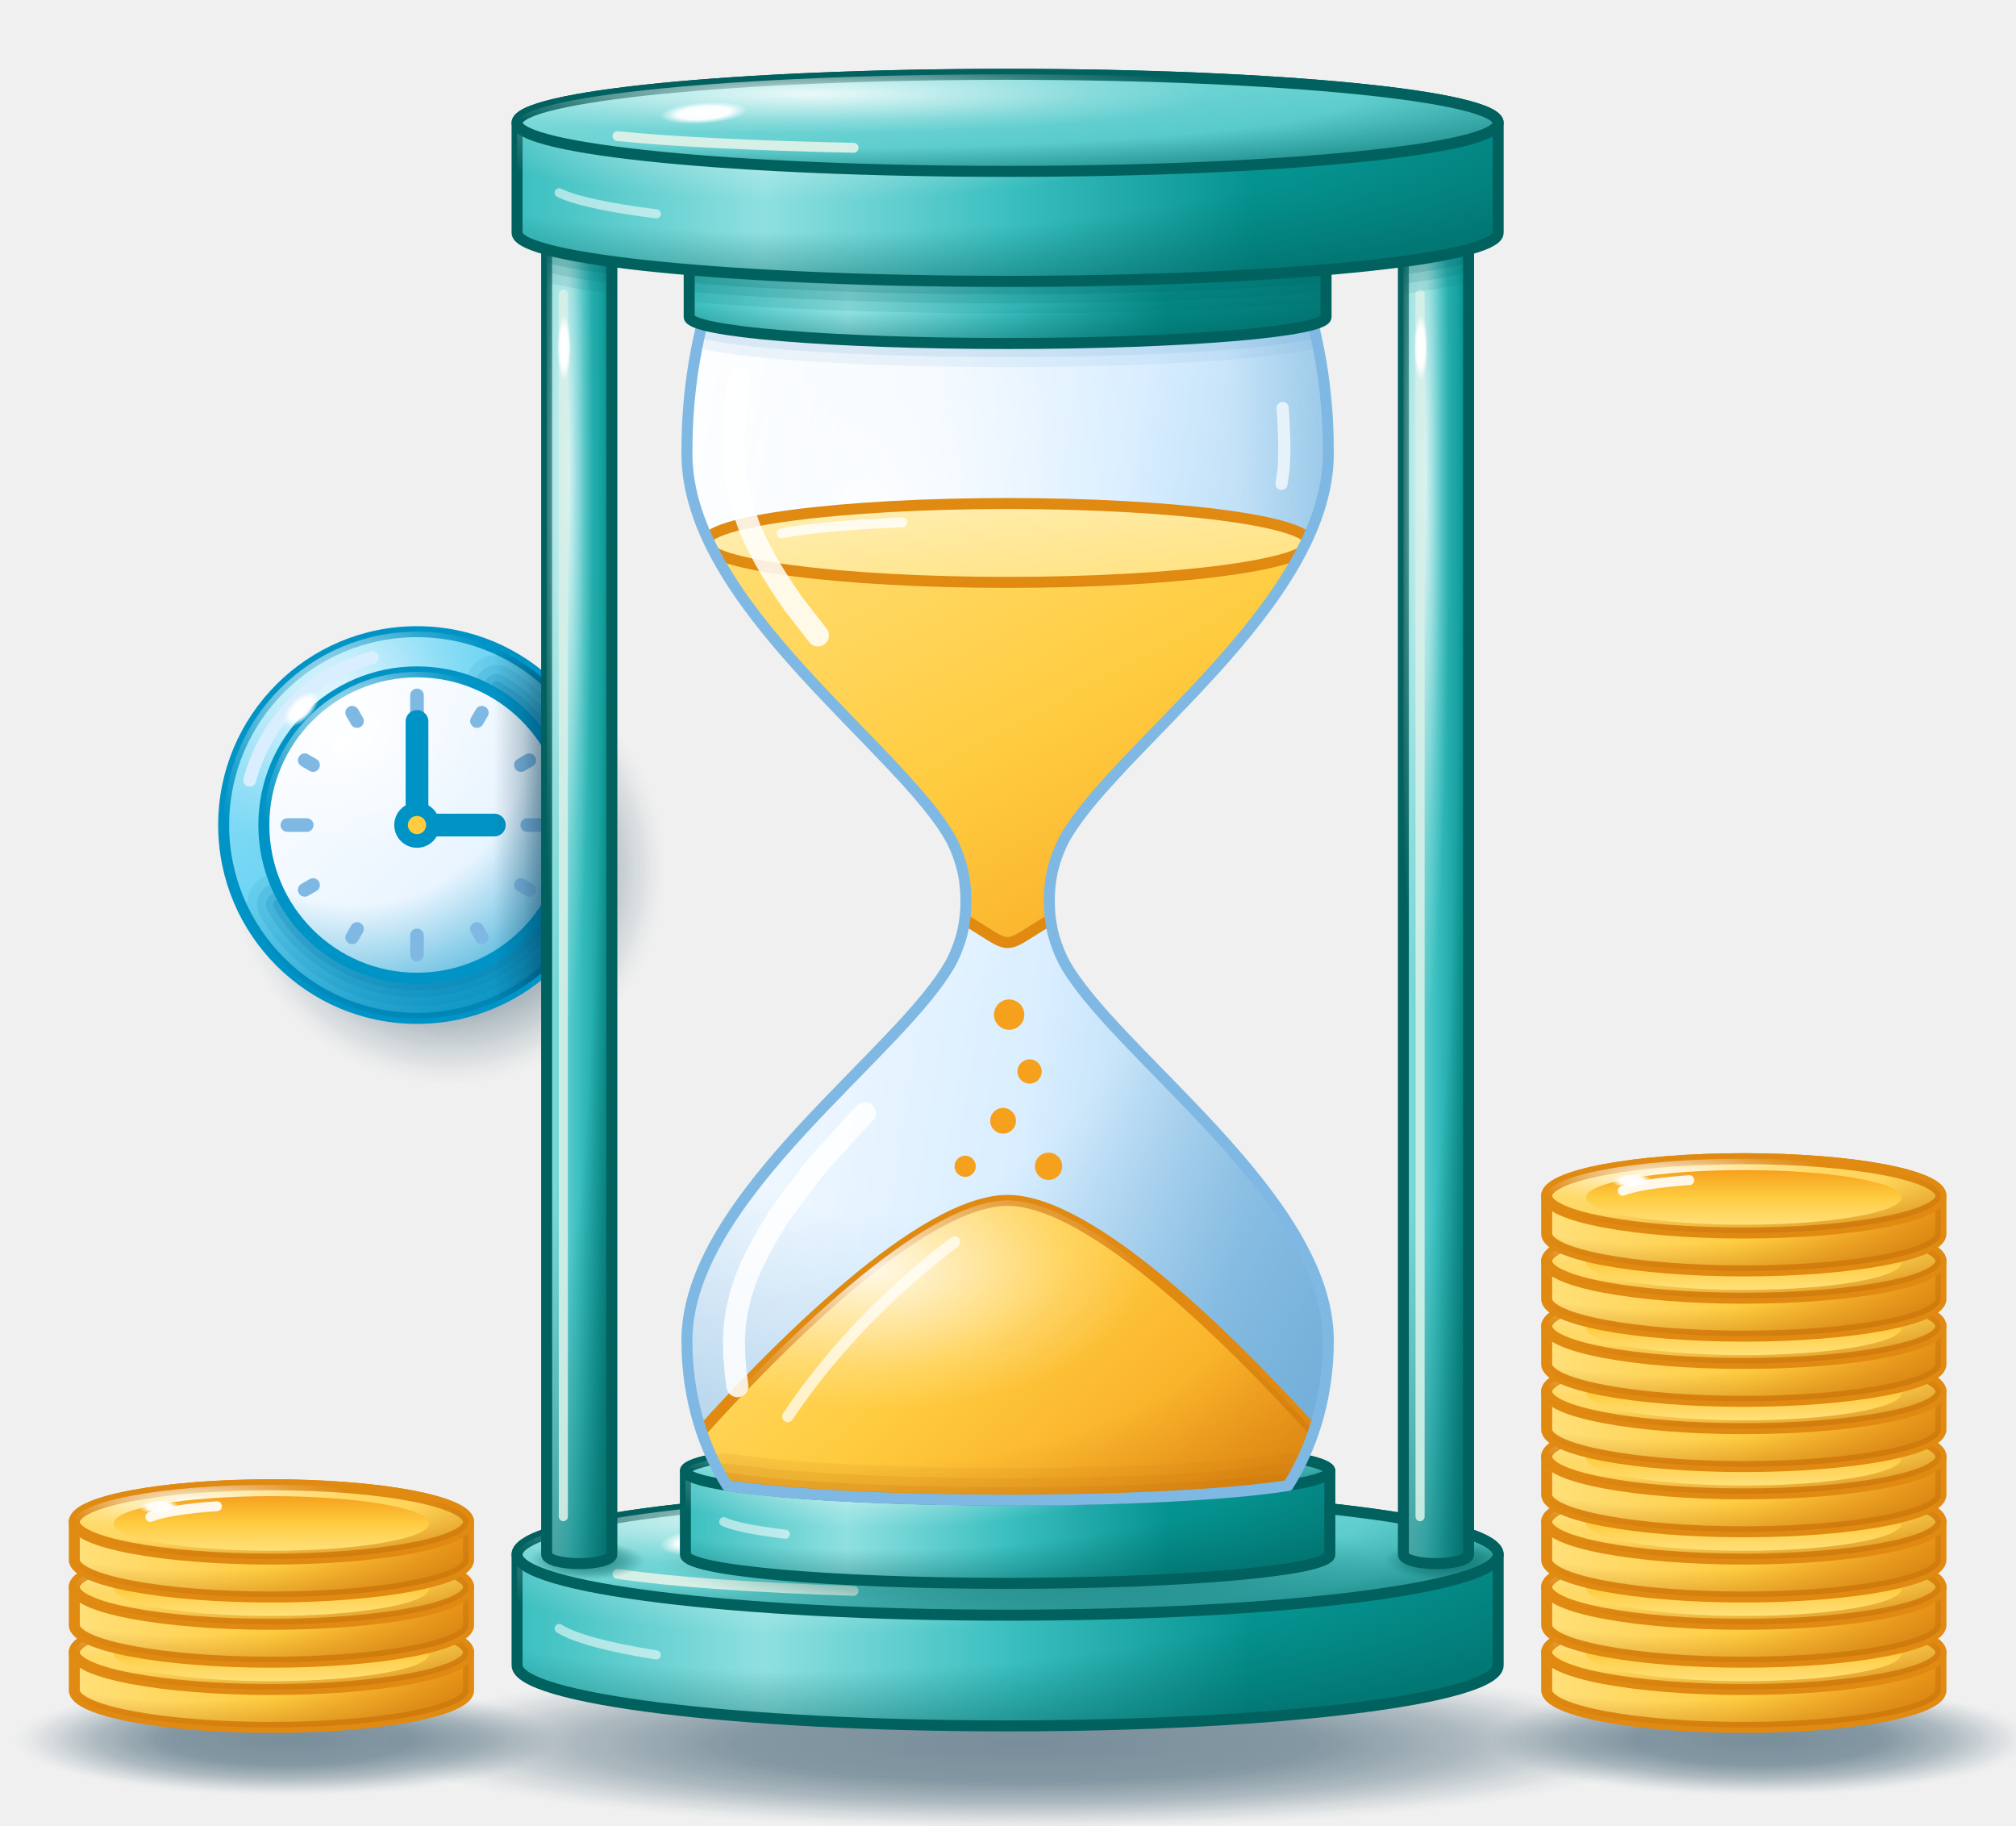
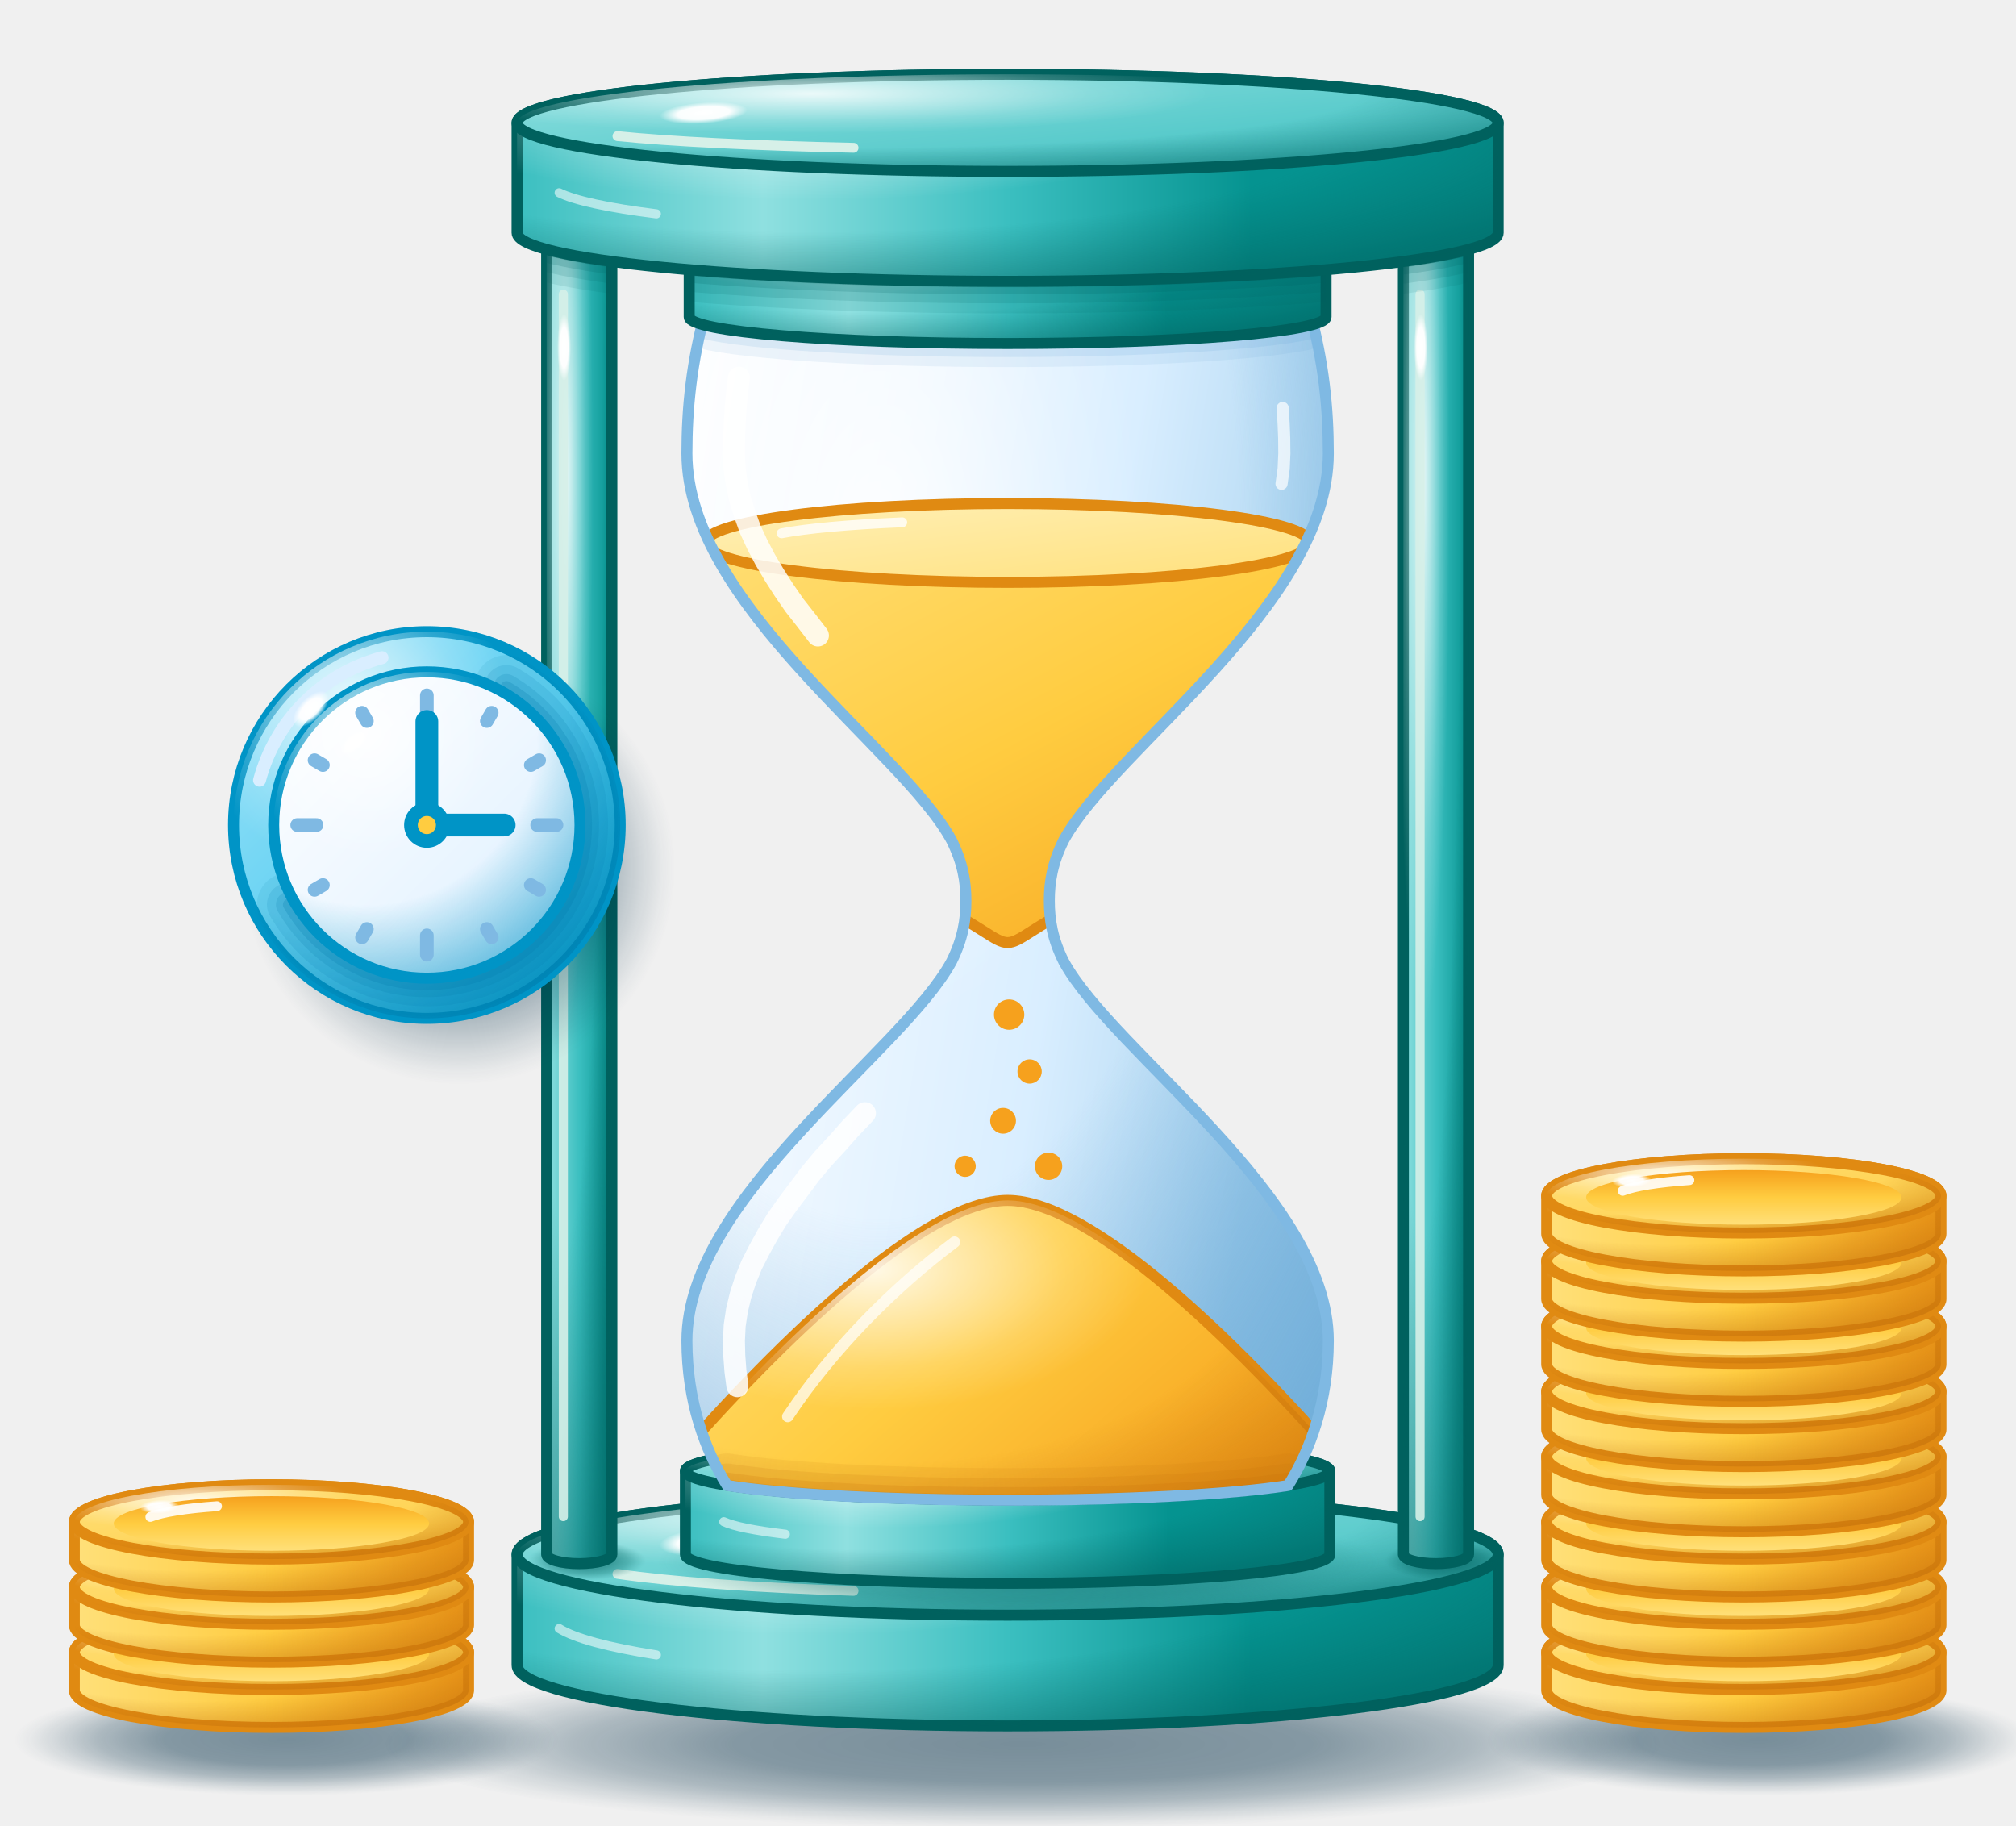
<svg xmlns="http://www.w3.org/2000/svg" viewBox="672 62 2659 2407" width="2659" height="2407">
  <defs>
    <radialGradient id="hourglass-A-clay-shadow">
      <stop offset="0" stop-color="#002c44" stop-opacity="0.5" />
      <stop offset="0.45" stop-color="#002c44" stop-opacity="0.45" />
      <stop offset="0.7" stop-color="#002c44" stop-opacity="0.275" />
      <stop offset="0.85" stop-color="#002c44" stop-opacity="0.12" />
      <stop offset="0.95" stop-color="#002c44" stop-opacity="0.03" />
      <stop offset="1" stop-color="#002c44" stop-opacity="0.0" />
    </radialGradient>
    <clipPath id="hourglass-A-clay-posts">
      <rect x="1393.0" y="330" width="86" height="1782" />
      <rect x="2523.0" y="330" width="86" height="1782" />
    </clipPath>
    <clipPath id="hourglass-A-clay-collar">
      <path d="M1581,380 L1581,480 A420,35 0 0 0 2421,480 L2421,380 A420,35 0 0 0 1581,380 Z" />
    </clipPath>
-     <clipPath id="hourglass-A-clay-clock">
-       <circle cx="1222" cy="1150" r="255" />
-     </clipPath>
-     <linearGradient id="hourglass-A-clay-postocc" x1="0" y1="0" x2="1" y2="0">
-       <stop offset="0" stop-color="#002c44" stop-opacity="0" />
-       <stop offset="0.55" stop-color="#002c44" stop-opacity="0.22" />
-       <stop offset="1" stop-color="#002c44" stop-opacity="0.5" />
-     </linearGradient>
-     <radialGradient id="hourglass-A-clay-drop">
-       <stop offset="0" stop-color="#002c44" stop-opacity="0.5" />
-       <stop offset="0.45" stop-color="#002c44" stop-opacity="0.45" />
-       <stop offset="0.7" stop-color="#002c44" stop-opacity="0.275" />
-       <stop offset="0.85" stop-color="#002c44" stop-opacity="0.12" />
-       <stop offset="0.95" stop-color="#002c44" stop-opacity="0.03" />
-       <stop offset="1" stop-color="#002c44" stop-opacity="0.0" />
-     </radialGradient>
-     <linearGradient id="hourglass-A-clay-bezelL" x1="0" y1="0" x2="1" y2="1">
-       <stop offset="0.00" stop-color="#9fe3f8" />
-       <stop offset="0.50" stop-color="#5fd0f2" />
-       <stop offset="1.00" stop-color="#00acdd" />
-     </linearGradient>
-     <radialGradient id="hourglass-A-clay-puff-0079a9" cx=".3" cy=".2" r="1.02">
-       <stop offset="0" stop-color="#fff" stop-opacity="0.85" />
-       <stop offset="0.12" stop-color="#fff" stop-opacity="0.55" />
-       <stop offset="0.28" stop-color="#fff" stop-opacity="0.18" />
-       <stop offset="0.4" stop-color="#fff" stop-opacity="0" />
-       <stop offset="0.55" stop-color="#0079a9" stop-opacity="0" />
-       <stop offset="0.72" stop-color="#0079a9" stop-opacity="0.3" />
-       <stop offset="0.86" stop-color="#0079a9" stop-opacity="0.55" />
-       <stop offset="1" stop-color="#0079a9" stop-opacity="0.72" />
-     </radialGradient>
-     <linearGradient id="hourglass-A-clay-faceL" x1="0" y1="0" x2="1" y2="1">
-       <stop offset="0.00" stop-color="#ffffff" />
-       <stop offset="0.50" stop-color="#eef7ff" />
-       <stop offset="1.00" stop-color="#d9eeff" />
-     </linearGradient>
-     <radialGradient id="hourglass-A-clay-puff-0094c6" cx=".3" cy=".2" r="1.02">
-       <stop offset="0" stop-color="#fff" stop-opacity="0.85" />
-       <stop offset="0.12" stop-color="#fff" stop-opacity="0.55" />
-       <stop offset="0.28" stop-color="#fff" stop-opacity="0.18" />
-       <stop offset="0.4" stop-color="#fff" stop-opacity="0" />
-       <stop offset="0.55" stop-color="#0094c6" stop-opacity="0" />
-       <stop offset="0.72" stop-color="#0094c6" stop-opacity="0.3" />
-       <stop offset="0.86" stop-color="#0094c6" stop-opacity="0.55" />
-       <stop offset="1" stop-color="#0094c6" stop-opacity="0.72" />
-     </radialGradient>
-     <radialGradient id="hourglass-A-clay-spec">
-       <stop offset="0" stop-color="#fff" stop-opacity="1" />
-       <stop offset="0.6" stop-color="#fff" stop-opacity="0.95" />
-       <stop offset="1" stop-color="#fff" stop-opacity="0" />
-     </radialGradient>
    <linearGradient id="hourglass-A-clay-frameSide" x1="0" y1="0" x2="1" y2="0">
      <stop offset="0.00" stop-color="#3bbfc0" />
      <stop offset="0.25" stop-color="#8fe0e0" />
      <stop offset="0.50" stop-color="#3bbfc0" />
      <stop offset="0.75" stop-color="#059390" />
      <stop offset="1.00" stop-color="#059390" />
    </linearGradient>
    <radialGradient id="hourglass-A-clay-puff-00615e" cx=".3" cy=".2" r="1.02">
      <stop offset="0" stop-color="#fff" stop-opacity="0.85" />
      <stop offset="0.12" stop-color="#fff" stop-opacity="0.55" />
      <stop offset="0.28" stop-color="#fff" stop-opacity="0.18" />
      <stop offset="0.4" stop-color="#fff" stop-opacity="0" />
      <stop offset="0.55" stop-color="#00615e" stop-opacity="0" />
      <stop offset="0.72" stop-color="#00615e" stop-opacity="0.3" />
      <stop offset="0.86" stop-color="#00615e" stop-opacity="0.55" />
      <stop offset="1" stop-color="#00615e" stop-opacity="0.72" />
    </radialGradient>
    <linearGradient id="hourglass-A-clay-frameTop" x1="0" y1="0" x2="1" y2="1">
      <stop offset="0.00" stop-color="#8fe0e0" />
      <stop offset="1.00" stop-color="#3bbfc0" />
    </linearGradient>
+     <radialGradient id="hourglass-A-clay-spec">
+       <stop offset="0" stop-color="#fff" stop-opacity="1" />
+       <stop offset="0.6" stop-color="#fff" stop-opacity="0.95" />
+       <stop offset="1" stop-color="#fff" stop-opacity="0" />
+     </radialGradient>
    <radialGradient id="hourglass-A-clay-occ">
      <stop offset="0" stop-color="#00615e" stop-opacity="0.55" />
      <stop offset="0.45" stop-color="#00615e" stop-opacity="0.495" />
      <stop offset="0.7" stop-color="#00615e" stop-opacity="0.303" />
      <stop offset="0.85" stop-color="#00615e" stop-opacity="0.132" />
      <stop offset="0.95" stop-color="#00615e" stop-opacity="0.033" />
      <stop offset="1" stop-color="#00615e" stop-opacity="0.0" />
    </radialGradient>
    <linearGradient id="hourglass-A-clay-post" x1="0" y1="0" x2="1" y2="0">
      <stop offset="0.00" stop-color="#8fe0e0" />
      <stop offset="0.50" stop-color="#3bbfc0" />
      <stop offset="1.00" stop-color="#059390" />
    </linearGradient>
    <clipPath id="hourglass-A-clay-glassclip">
      <path d="M2399,470 C2418,540 2424,600 2424,660 C2424,860 2140,1050 2075,1170 C2060,1200 2056,1225 2056,1250 C2056,1275 2060,1300 2075,1330 C2140,1450 2424,1640 2424,1830 C2424,1910 2400,1975 2371,2021 A425,38 0 0 1 1631,2021 C1602,1975 1578,1910 1578,1830 C1578,1640 1862,1450 1927,1330 C1942,1300 1946,1275 1946,1250 C1946,1225 1942,1200 1927,1170 C1862,1050 1578,860 1578,660 C1578,600 1584,540 1603,470 Z" />
    </clipPath>
    <linearGradient id="hourglass-A-clay-glass" x1="0" y1="0" x2="1" y2="0.3">
      <stop offset="0.00" stop-color="#ffffff" />
      <stop offset="0.33" stop-color="#eef7ff" />
      <stop offset="0.67" stop-color="#d9eeff" />
      <stop offset="1.00" stop-color="#a9d3ef" />
    </linearGradient>
    <radialGradient id="hourglass-A-clay-puff-5a9fd0" cx=".3" cy=".2" r="1.02">
      <stop offset="0" stop-color="#fff" stop-opacity="0.85" />
      <stop offset="0.12" stop-color="#fff" stop-opacity="0.55" />
      <stop offset="0.28" stop-color="#fff" stop-opacity="0.18" />
      <stop offset="0.4" stop-color="#fff" stop-opacity="0" />
      <stop offset="0.55" stop-color="#5a9fd0" stop-opacity="0" />
      <stop offset="0.72" stop-color="#5a9fd0" stop-opacity="0.3" />
      <stop offset="0.86" stop-color="#5a9fd0" stop-opacity="0.55" />
      <stop offset="1" stop-color="#5a9fd0" stop-opacity="0.72" />
    </radialGradient>
    <linearGradient id="hourglass-A-clay-sand" x1="0" y1="0" x2="1" y2="1">
      <stop offset="0.00" stop-color="#ffe07a" />
      <stop offset="0.50" stop-color="#ffcc40" />
      <stop offset="1.00" stop-color="#f6a11d" />
    </linearGradient>
    <linearGradient id="hourglass-A-clay-sandTop" x1="0" y1="0" x2="1" y2="1">
      <stop offset="0.00" stop-color="#fff0b8" />
      <stop offset="1.00" stop-color="#ffe07a" />
    </linearGradient>
    <linearGradient id="hourglass-A-clay-pile" x1="0" y1="0" x2="1" y2="0.6">
      <stop offset="0.00" stop-color="#ffe07a" />
      <stop offset="0.50" stop-color="#ffcc40" />
      <stop offset="1.00" stop-color="#f6a11d" />
    </linearGradient>
    <radialGradient id="hourglass-A-clay-puff-c26f0a" cx=".3" cy=".2" r="1.02">
      <stop offset="0" stop-color="#fff" stop-opacity="0.85" />
      <stop offset="0.12" stop-color="#fff" stop-opacity="0.55" />
      <stop offset="0.28" stop-color="#fff" stop-opacity="0.18" />
      <stop offset="0.4" stop-color="#fff" stop-opacity="0" />
      <stop offset="0.55" stop-color="#c26f0a" stop-opacity="0" />
      <stop offset="0.72" stop-color="#c26f0a" stop-opacity="0.3" />
      <stop offset="0.86" stop-color="#c26f0a" stop-opacity="0.55" />
      <stop offset="1" stop-color="#c26f0a" stop-opacity="0.72" />
    </radialGradient>
+     <radialGradient id="hourglass-A-clay-drop">
+       <stop offset="0" stop-color="#002c44" stop-opacity="0.5" />
+       <stop offset="0.45" stop-color="#002c44" stop-opacity="0.45" />
+       <stop offset="0.7" stop-color="#002c44" stop-opacity="0.275" />
+       <stop offset="0.85" stop-color="#002c44" stop-opacity="0.12" />
+       <stop offset="0.95" stop-color="#002c44" stop-opacity="0.03" />
+       <stop offset="1" stop-color="#002c44" stop-opacity="0.0" />
+     </radialGradient>
+     <linearGradient id="hourglass-A-clay-bezelL" x1="0" y1="0" x2="1" y2="1">
+       <stop offset="0.00" stop-color="#9fe3f8" />
+       <stop offset="0.50" stop-color="#5fd0f2" />
+       <stop offset="1.00" stop-color="#00acdd" />
+     </linearGradient>
+     <radialGradient id="hourglass-A-clay-puff-0079a9" cx=".3" cy=".2" r="1.02">
+       <stop offset="0" stop-color="#fff" stop-opacity="0.85" />
+       <stop offset="0.12" stop-color="#fff" stop-opacity="0.55" />
+       <stop offset="0.28" stop-color="#fff" stop-opacity="0.18" />
+       <stop offset="0.4" stop-color="#fff" stop-opacity="0" />
+       <stop offset="0.55" stop-color="#0079a9" stop-opacity="0" />
+       <stop offset="0.72" stop-color="#0079a9" stop-opacity="0.3" />
+       <stop offset="0.86" stop-color="#0079a9" stop-opacity="0.55" />
+       <stop offset="1" stop-color="#0079a9" stop-opacity="0.72" />
+     </radialGradient>
+     <linearGradient id="hourglass-A-clay-faceL" x1="0" y1="0" x2="1" y2="1">
+       <stop offset="0.00" stop-color="#ffffff" />
+       <stop offset="0.50" stop-color="#eef7ff" />
+       <stop offset="1.00" stop-color="#d9eeff" />
+     </linearGradient>
+     <radialGradient id="hourglass-A-clay-puff-0094c6" cx=".3" cy=".2" r="1.02">
+       <stop offset="0" stop-color="#fff" stop-opacity="0.85" />
+       <stop offset="0.12" stop-color="#fff" stop-opacity="0.55" />
+       <stop offset="0.28" stop-color="#fff" stop-opacity="0.18" />
+       <stop offset="0.4" stop-color="#fff" stop-opacity="0" />
+       <stop offset="0.55" stop-color="#0094c6" stop-opacity="0" />
+       <stop offset="0.72" stop-color="#0094c6" stop-opacity="0.3" />
+       <stop offset="0.86" stop-color="#0094c6" stop-opacity="0.55" />
+       <stop offset="1" stop-color="#0094c6" stop-opacity="0.72" />
+     </radialGradient>
    <linearGradient id="hourglass-A-clay-coinSide" x1="0" y1="0" x2="1" y2="0">
      <stop offset="0.00" stop-color="#ffe07a" />
      <stop offset="0.50" stop-color="#ffcc40" />
      <stop offset="1.00" stop-color="#f6a11d" />
    </linearGradient>
    <linearGradient id="hourglass-A-clay-coinTop" x1="0" y1="0" x2="1" y2="1">
      <stop offset="0.00" stop-color="#ffe07a" />
      <stop offset="1.00" stop-color="#ffcc40" />
    </linearGradient>
    <linearGradient id="hourglass-A-clay-coinRecess" x1="0" y1="0" x2="0" y2="1">
      <stop offset="0.00" stop-color="#f6a11d" />
      <stop offset="0.50" stop-color="#ffcc40" />
      <stop offset="1.00" stop-color="#ffe07a" />
    </linearGradient>
    <radialGradient id="hourglass-A-clay-coinocc">
      <stop offset="0" stop-color="#c26f0a" stop-opacity="0.55" />
      <stop offset="0.45" stop-color="#c26f0a" stop-opacity="0.495" />
      <stop offset="0.7" stop-color="#c26f0a" stop-opacity="0.303" />
      <stop offset="0.85" stop-color="#c26f0a" stop-opacity="0.132" />
      <stop offset="0.95" stop-color="#c26f0a" stop-opacity="0.033" />
      <stop offset="1" stop-color="#c26f0a" stop-opacity="0.0" />
    </radialGradient>
  </defs>
  <ellipse cx="2021" cy="2362" rx="840" ry="112" fill="url(#hourglass-A-clay-shadow)" />
  <ellipse cx="1050" cy="2356" rx="360" ry="74" fill="url(#hourglass-A-clay-shadow)" />
  <ellipse cx="2992" cy="2356" rx="360" ry="74" fill="url(#hourglass-A-clay-shadow)" />
-   <ellipse cx="1263.9" cy="1206.5" rx="286.0" ry="286.0" fill="url(#hourglass-A-clay-drop)" />
-   <circle cx="1222" cy="1150" r="255" fill="url(#hourglass-A-clay-bezelL)" stroke="#0094c6" stroke-width="14.5" stroke-linejoin="round" />
-   <circle cx="1222" cy="1150" r="255" fill="url(#hourglass-A-clay-puff-0079a9)" />
-   <path d="M1001.3,1090.9 A228.5,228.5 0 0 1 1162.9,929.3" fill="none" stroke="#d9eeff" stroke-width="17" stroke-linecap="round" />
-   <g>
-     <path d="M1327.0,968.1 A210,210 0 1 1 1040.1,1255.0" fill="none" stroke="#0079a9" stroke-width="84.5" stroke-opacity="0.1" stroke-linecap="round" />
-     <path d="M1327.0,968.1 A210,210 0 1 1 1040.1,1255.0" fill="none" stroke="#0079a9" stroke-width="58.1" stroke-opacity="0.13" stroke-linecap="round" />
-     <path d="M1327.0,968.1 A210,210 0 1 1 1040.1,1255.0" fill="none" stroke="#0079a9" stroke-width="34.3" stroke-opacity="0.17" stroke-linecap="round" />
-     <path d="M1327.0,968.1 A210,210 0 1 1 1040.1,1255.0" fill="none" stroke="#0079a9" stroke-width="15.8" stroke-opacity="0.22" stroke-linecap="round" />
-   </g>
-   <circle cx="1222" cy="1150" r="202" fill="url(#hourglass-A-clay-faceL)" stroke="#0094c6" stroke-width="14.5" stroke-linejoin="round" />
-   <circle cx="1222" cy="1150" r="202" fill="url(#hourglass-A-clay-puff-0094c6)" />
-   <path d="M1367.5,1150.0 L1393.0,1150.0" stroke="#7fb9e3" stroke-width="18" stroke-linecap="round" />
-   <path d="M1359.1,1229.1 L1370.1,1235.5" stroke="#7fb9e3" stroke-width="18" stroke-linecap="round" />
-   <path d="M1301.1,1287.1 L1307.5,1298.1" stroke="#7fb9e3" stroke-width="18" stroke-linecap="round" />
-   <path d="M1222.0,1295.5 L1222.0,1321.0" stroke="#7fb9e3" stroke-width="18" stroke-linecap="round" />
-   <path d="M1142.9,1287.1 L1136.5,1298.1" stroke="#7fb9e3" stroke-width="18" stroke-linecap="round" />
-   <path d="M1084.9,1229.1 L1073.9,1235.5" stroke="#7fb9e3" stroke-width="18" stroke-linecap="round" />
-   <path d="M1076.5,1150.0 L1051.0,1150.0" stroke="#7fb9e3" stroke-width="18" stroke-linecap="round" />
-   <path d="M1084.9,1070.9 L1073.9,1064.5" stroke="#7fb9e3" stroke-width="18" stroke-linecap="round" />
-   <path d="M1142.9,1012.9 L1136.5,1001.9" stroke="#7fb9e3" stroke-width="18" stroke-linecap="round" />
-   <path d="M1222.0,1004.5 L1222.0,979.0" stroke="#7fb9e3" stroke-width="18" stroke-linecap="round" />
-   <path d="M1301.1,1012.9 L1307.5,1001.9" stroke="#7fb9e3" stroke-width="18" stroke-linecap="round" />
-   <path d="M1359.1,1070.9 L1370.1,1064.5" stroke="#7fb9e3" stroke-width="18" stroke-linecap="round" />
-   <path d="M1222,1013.4 V1150 H1324" fill="none" stroke="#0094c6" stroke-width="30" stroke-linecap="round" stroke-linejoin="round" />
-   <circle cx="1222" cy="1150" r="30" fill="#0094c6" />
-   <circle cx="1222" cy="1150" r="12" fill="#ffcc40" />
-   <ellipse cx="1069" cy="997" rx="30" ry="15" transform="rotate(-45 1069 997)" fill="url(#hourglass-A-clay-spec)" />
-   <ellipse cx="1126" cy="1041" rx="22" ry="11" transform="rotate(-40 1126 1041)" fill="url(#hourglass-A-clay-spec)" />
-   <rect x="1323" y="895" width="70" height="510" fill="url(#hourglass-A-clay-postocc)" clip-path="url(#hourglass-A-clay-clock)" />
  <path d="M1354,2112 L1354,2258 A647,80 0 0 0 2648,2258 L2648,2112 A647,80 0 0 0 1354,2112 Z" fill="url(#hourglass-A-clay-frameSide)" stroke="#00615e" stroke-width="14.5" stroke-linejoin="round" />
  <path d="M1354,2112 L1354,2258 A647,80 0 0 0 2648,2258 L2648,2112 A647,80 0 0 0 1354,2112 Z" fill="url(#hourglass-A-clay-puff-00615e)" />
  <ellipse cx="2001" cy="2112" rx="647" ry="80" fill="url(#hourglass-A-clay-frameTop)" stroke="#00615e" stroke-width="14.5" stroke-linejoin="round" />
  <ellipse cx="2001" cy="2112" rx="647" ry="80" fill="url(#hourglass-A-clay-puff-00615e)" />
  <ellipse cx="1600" cy="2096" rx="58" ry="18" transform="rotate(-4 1600 2096)" fill="url(#hourglass-A-clay-spec)" />
  <path d="M1486.4,2137.5 A594.2,50.96 0 0 0 1797.8,2159.9" fill="none" stroke="#d6f0e8" stroke-width="13" stroke-linecap="round" />
  <path d="M1409.5,2209.6 A604.76,80 0 0 0 1537.7,2244.4" fill="none" stroke="#ffffff" stroke-width="12" stroke-linecap="round" opacity="0.55" />
  <ellipse cx="1446" cy="2120" rx="78" ry="26" fill="url(#hourglass-A-clay-occ)" />
  <ellipse cx="2576" cy="2120" rx="78" ry="26" fill="url(#hourglass-A-clay-occ)" />
  <ellipse cx="2016" cy="2122" rx="475" ry="72" fill="url(#hourglass-A-clay-occ)" />
  <path d="M1393.0,330 L1393.0,2112 A43.0,12 0 0 0 1479.0,2112 L1479.0,330 Z" fill="url(#hourglass-A-clay-post)" stroke="#00615e" stroke-width="14.5" stroke-linejoin="round" />
  <path d="M1393.0,330 L1393.0,2112 A43.0,12 0 0 0 1479.0,2112 L1479.0,330 Z" fill="url(#hourglass-A-clay-puff-00615e)" />
  <path d="M1415.0,450 V2062" fill="none" stroke="#d6f0e8" stroke-width="12" stroke-linecap="round" opacity="0.9" />
  <path d="M2523.0,330 L2523.0,2112 A43.0,12 0 0 0 2609.0,2112 L2609.0,330 Z" fill="url(#hourglass-A-clay-post)" stroke="#00615e" stroke-width="14.5" stroke-linejoin="round" />
  <path d="M2523.0,330 L2523.0,2112 A43.0,12 0 0 0 2609.0,2112 L2609.0,330 Z" fill="url(#hourglass-A-clay-puff-00615e)" />
  <path d="M2545.0,450 V2062" fill="none" stroke="#d6f0e8" stroke-width="12" stroke-linecap="round" opacity="0.9" />
  <path d="M1576,2002 L1576,2112 A425,38 0 0 0 2426,2112 L2426,2002 A425,38 0 0 0 1576,2002 Z" fill="url(#hourglass-A-clay-frameSide)" stroke="#00615e" stroke-width="14.5" stroke-linejoin="round" />
  <path d="M1576,2002 L1576,2112 A425,38 0 0 0 2426,2112 L2426,2002 A425,38 0 0 0 1576,2002 Z" fill="url(#hourglass-A-clay-puff-00615e)" />
  <ellipse cx="2001" cy="2002" rx="425" ry="38" fill="url(#hourglass-A-clay-frameTop)" stroke="#00615e" stroke-width="14.5" stroke-linejoin="round" />
  <ellipse cx="2001" cy="2002" rx="425" ry="38" fill="url(#hourglass-A-clay-puff-00615e)" />
  <ellipse cx="1738" cy="1994" rx="38" ry="9" transform="rotate(-4 1738 1994)" fill="url(#hourglass-A-clay-spec)" />
  <path d="M1678.7,2006.5 A372.2,8.96 0 0 0 1873.7,2010.4" fill="none" stroke="#d6f0e8" stroke-width="13" stroke-linecap="round" />
  <path d="M1626.6,2068.7 A382.76,38 0 0 0 1707.8,2085.2" fill="none" stroke="#ffffff" stroke-width="12" stroke-linecap="round" opacity="0.55" />
  <path d="M2399,470 C2418,540 2424,600 2424,660 C2424,860 2140,1050 2075,1170 C2060,1200 2056,1225 2056,1250 C2056,1275 2060,1300 2075,1330 C2140,1450 2424,1640 2424,1830 C2424,1910 2400,1975 2371,2021 A425,38 0 0 1 1631,2021 C1602,1975 1578,1910 1578,1830 C1578,1640 1862,1450 1927,1330 C1942,1300 1946,1275 1946,1250 C1946,1225 1942,1200 1927,1170 C1862,1050 1578,860 1578,660 C1578,600 1584,540 1603,470 Z" fill="url(#hourglass-A-clay-glass)" />
  <path d="M2399,470 C2418,540 2424,600 2424,660 C2424,860 2140,1050 2075,1170 C2060,1200 2056,1225 2056,1250 C2056,1275 2060,1300 2075,1330 C2140,1450 2424,1640 2424,1830 C2424,1910 2400,1975 2371,2021 A425,38 0 0 1 1631,2021 C1602,1975 1578,1910 1578,1830 C1578,1640 1862,1450 1927,1330 C1942,1300 1946,1275 1946,1250 C1946,1225 1942,1200 1927,1170 C1862,1050 1578,860 1578,660 C1578,600 1584,540 1603,470 Z" fill="url(#hourglass-A-clay-puff-5a9fd0)" />
  <g clip-path="url(#hourglass-A-clay-glassclip)">
    <path d="M1501,778 H2501 V1150 C2071,1215 2035,1305 2001,1305 C1967,1305 1931,1215 1501,1150 Z" fill="url(#hourglass-A-clay-sand)" stroke="#e08a12" stroke-width="14.5" stroke-linejoin="round" />
    <ellipse cx="2001" cy="778" rx="399" ry="52" fill="url(#hourglass-A-clay-sandTop)" stroke="#e08a12" stroke-width="14.5" stroke-linejoin="round" />
    <path d="M1702.9,765.3 A328.944,30 0 0 1 1862.0,750.8" fill="none" stroke="#ffffff" stroke-width="13" stroke-linecap="round" opacity="0.8" />
    <circle cx="2003" cy="1400" r="20" fill="#f6a11d" />
    <circle cx="2030" cy="1475" r="16" fill="#f6a11d" />
    <circle cx="1995" cy="1540" r="17" fill="#f6a11d" />
    <circle cx="2055" cy="1600" r="18" fill="#f6a11d" />
    <circle cx="1945" cy="1600" r="14" fill="#f6a11d" />
    <path d="M1561,1990 C1701,1830 1891,1645 2001,1645 C2111,1645 2301,1830 2441,1990 V2100 H1561 Z" fill="url(#hourglass-A-clay-pile)" stroke="#e08a12" stroke-width="14.5" stroke-linejoin="round" />
    <path d="M1561,1990 C1701,1830 1891,1645 2001,1645 C2111,1645 2301,1830 2441,1990 V2100 H1561 Z" fill="url(#hourglass-A-clay-puff-c26f0a)" />
    <g>
      <path d="M2371,2021 A425,38 0 0 1 1631,2021" fill="none" stroke="#c26f0a" stroke-width="84.5" stroke-opacity="0.1" stroke-linecap="round" />
      <path d="M2371,2021 A425,38 0 0 1 1631,2021" fill="none" stroke="#c26f0a" stroke-width="58.1" stroke-opacity="0.13" stroke-linecap="round" />
      <path d="M2371,2021 A425,38 0 0 1 1631,2021" fill="none" stroke="#c26f0a" stroke-width="34.3" stroke-opacity="0.17" stroke-linecap="round" />
      <path d="M2371,2021 A425,38 0 0 1 1631,2021" fill="none" stroke="#c26f0a" stroke-width="15.8" stroke-opacity="0.22" stroke-linecap="round" />
    </g>
    <g>
      <path d="M1603,480 A420,35 0 0 0 2399,480" fill="none" stroke="#5a9fd0" stroke-width="84.5" stroke-opacity="0.1" stroke-linecap="round" />
      <path d="M1603,480 A420,35 0 0 0 2399,480" fill="none" stroke="#5a9fd0" stroke-width="58.1" stroke-opacity="0.13" stroke-linecap="round" />
      <path d="M1603,480 A420,35 0 0 0 2399,480" fill="none" stroke="#5a9fd0" stroke-width="34.3" stroke-opacity="0.17" stroke-linecap="round" />
      <path d="M1603,480 A420,35 0 0 0 2399,480" fill="none" stroke="#5a9fd0" stroke-width="15.8" stroke-opacity="0.22" stroke-linecap="round" />
    </g>
    <path d="M1931,1700 C1851,1760 1771,1840 1711,1930" fill="none" stroke="#ffffff" stroke-width="15" stroke-linecap="round" opacity="0.7" />
  </g>
  <path d="M1646.5,560 L1644.1,580 L1642.2,600 L1641.0,620 L1640.2,640 L1640.0,660 L1640.9,680 L1643.7,700 L1648.0,720 L1654.3,740 L1661.5,760 L1670.8,780 L1681.3,800 L1693.1,820 L1705.9,840 L1719.7,860 L1735.4,880 L1750.8,900" fill="none" stroke="#ffffff" stroke-width="29" stroke-linecap="round" opacity="0.85" />
  <path d="M1812.8,1530 L1793.7,1550 L1776.0,1570 L1757.5,1590 L1740.8,1610 L1725.9,1630 L1710.8,1650 L1696.7,1670 L1684.6,1690 L1673.6,1710 L1663.4,1730 L1655.3,1750 L1648.8,1770 L1644.0,1790 L1641.0,1810 L1640.0,1830 L1640.5,1850 L1642.0,1870 L1644.6,1890" fill="none" stroke="#ffffff" stroke-width="29" stroke-linecap="round" opacity="0.85" />
  <path d="M2363.8,600 L2365.0,620 L2365.8,640 L2366.0,660 L2365.1,680 L2362.3,700" fill="none" stroke="#ffffff" stroke-width="16" stroke-linecap="round" opacity="0.7" />
  <path d="M2399,470 C2418,540 2424,600 2424,660 C2424,860 2140,1050 2075,1170 C2060,1200 2056,1225 2056,1250 C2056,1275 2060,1300 2075,1330 C2140,1450 2424,1640 2424,1830 C2424,1910 2400,1975 2371,2021 A425,38 0 0 1 1631,2021 C1602,1975 1578,1910 1578,1830 C1578,1640 1862,1450 1927,1330 C1942,1300 1946,1275 1946,1250 C1946,1225 1942,1200 1927,1170 C1862,1050 1578,860 1578,660 C1578,600 1584,540 1603,470 Z" fill="none" stroke="#7fb9e3" stroke-width="14.5" stroke-linejoin="round" />
  <path d="M1581,380 L1581,480 A420,35 0 0 0 2421,480 L2421,380 A420,35 0 0 0 1581,380 Z" fill="url(#hourglass-A-clay-frameSide)" stroke="#00615e" stroke-width="14.5" stroke-linejoin="round" />
  <path d="M1581,380 L1581,480 A420,35 0 0 0 2421,480 L2421,380 A420,35 0 0 0 1581,380 Z" fill="url(#hourglass-A-clay-puff-00615e)" />
  <g clip-path="url(#hourglass-A-clay-posts)">
    <path d="M1354,369 A647,64 0 0 0 2648,369" fill="none" stroke="#00615e" stroke-width="84.5" stroke-opacity="0.1" stroke-linecap="round" />
    <path d="M1354,369 A647,64 0 0 0 2648,369" fill="none" stroke="#00615e" stroke-width="58.1" stroke-opacity="0.13" stroke-linecap="round" />
    <path d="M1354,369 A647,64 0 0 0 2648,369" fill="none" stroke="#00615e" stroke-width="34.3" stroke-opacity="0.17" stroke-linecap="round" />
    <path d="M1354,369 A647,64 0 0 0 2648,369" fill="none" stroke="#00615e" stroke-width="15.8" stroke-opacity="0.22" stroke-linecap="round" />
  </g>
  <g clip-path="url(#hourglass-A-clay-collar)">
    <path d="M1354,369 A647,64 0 0 0 2648,369" fill="none" stroke="#00615e" stroke-width="84.5" stroke-opacity="0.1" stroke-linecap="round" />
    <path d="M1354,369 A647,64 0 0 0 2648,369" fill="none" stroke="#00615e" stroke-width="58.1" stroke-opacity="0.13" stroke-linecap="round" />
    <path d="M1354,369 A647,64 0 0 0 2648,369" fill="none" stroke="#00615e" stroke-width="34.3" stroke-opacity="0.17" stroke-linecap="round" />
    <path d="M1354,369 A647,64 0 0 0 2648,369" fill="none" stroke="#00615e" stroke-width="15.8" stroke-opacity="0.22" stroke-linecap="round" />
  </g>
  <path d="M1354,224 L1354,369 A647,64 0 0 0 2648,369 L2648,224 A647,64 0 0 0 1354,224 Z" fill="url(#hourglass-A-clay-frameSide)" stroke="#00615e" stroke-width="14.5" stroke-linejoin="round" />
  <path d="M1354,224 L1354,369 A647,64 0 0 0 2648,369 L2648,224 A647,64 0 0 0 1354,224 Z" fill="url(#hourglass-A-clay-puff-00615e)" />
  <ellipse cx="2001" cy="224" rx="647" ry="64" fill="url(#hourglass-A-clay-frameTop)" stroke="#00615e" stroke-width="14.5" stroke-linejoin="round" />
  <ellipse cx="2001" cy="224" rx="647" ry="64" fill="url(#hourglass-A-clay-puff-00615e)" />
  <ellipse cx="1600" cy="211" rx="58" ry="14" transform="rotate(-4 1600 211)" fill="url(#hourglass-A-clay-spec)" />
  <path d="M1486.4,241.5 A594.2,34.96 0 0 0 1797.8,256.9" fill="none" stroke="#d6f0e8" stroke-width="13" stroke-linecap="round" />
  <path d="M1409.5,316.2 A604.76,64 0 0 0 1537.7,344.0" fill="none" stroke="#ffffff" stroke-width="12" stroke-linecap="round" opacity="0.55" />
  <ellipse cx="1416" cy="520" rx="9" ry="44" transform="rotate(0 1416 520)" fill="url(#hourglass-A-clay-spec)" />
  <ellipse cx="2546" cy="520" rx="9" ry="44" transform="rotate(0 2546 520)" fill="url(#hourglass-A-clay-spec)" />
+   <ellipse cx="1276.9" cy="1206.5" rx="286.0" ry="286.0" fill="url(#hourglass-A-clay-drop)" />
+   <circle cx="1235" cy="1150" r="255" fill="url(#hourglass-A-clay-bezelL)" stroke="#0094c6" stroke-width="14.5" stroke-linejoin="round" />
+   <circle cx="1235" cy="1150" r="255" fill="url(#hourglass-A-clay-puff-0079a9)" />
+   <path d="M1014.3,1090.9 A228.5,228.5 0 0 1 1175.9,929.3" fill="none" stroke="#d9eeff" stroke-width="17" stroke-linecap="round" />
+   <g>
+     <path d="M1340.0,968.1 A210,210 0 1 1 1053.1,1255.0" fill="none" stroke="#0079a9" stroke-width="84.5" stroke-opacity="0.1" stroke-linecap="round" />
+     <path d="M1340.0,968.1 A210,210 0 1 1 1053.1,1255.0" fill="none" stroke="#0079a9" stroke-width="58.1" stroke-opacity="0.13" stroke-linecap="round" />
+     <path d="M1340.0,968.1 A210,210 0 1 1 1053.1,1255.0" fill="none" stroke="#0079a9" stroke-width="34.3" stroke-opacity="0.17" stroke-linecap="round" />
+     <path d="M1340.0,968.1 A210,210 0 1 1 1053.1,1255.0" fill="none" stroke="#0079a9" stroke-width="15.8" stroke-opacity="0.22" stroke-linecap="round" />
+   </g>
+   <circle cx="1235" cy="1150" r="202" fill="url(#hourglass-A-clay-faceL)" stroke="#0094c6" stroke-width="14.5" stroke-linejoin="round" />
+   <circle cx="1235" cy="1150" r="202" fill="url(#hourglass-A-clay-puff-0094c6)" />
+   <path d="M1380.5,1150.0 L1406.0,1150.0" stroke="#7fb9e3" stroke-width="18" stroke-linecap="round" />
+   <path d="M1372.1,1229.1 L1383.1,1235.5" stroke="#7fb9e3" stroke-width="18" stroke-linecap="round" />
+   <path d="M1314.1,1287.1 L1320.5,1298.1" stroke="#7fb9e3" stroke-width="18" stroke-linecap="round" />
+   <path d="M1235.0,1295.5 L1235.0,1321.0" stroke="#7fb9e3" stroke-width="18" stroke-linecap="round" />
+   <path d="M1155.9,1287.1 L1149.5,1298.1" stroke="#7fb9e3" stroke-width="18" stroke-linecap="round" />
+   <path d="M1097.9,1229.1 L1086.9,1235.5" stroke="#7fb9e3" stroke-width="18" stroke-linecap="round" />
+   <path d="M1089.5,1150.0 L1064.0,1150.0" stroke="#7fb9e3" stroke-width="18" stroke-linecap="round" />
+   <path d="M1097.9,1070.9 L1086.9,1064.5" stroke="#7fb9e3" stroke-width="18" stroke-linecap="round" />
+   <path d="M1155.9,1012.9 L1149.5,1001.9" stroke="#7fb9e3" stroke-width="18" stroke-linecap="round" />
+   <path d="M1235.0,1004.5 L1235.0,979.0" stroke="#7fb9e3" stroke-width="18" stroke-linecap="round" />
+   <path d="M1314.1,1012.9 L1320.5,1001.9" stroke="#7fb9e3" stroke-width="18" stroke-linecap="round" />
+   <path d="M1372.1,1070.9 L1383.1,1064.5" stroke="#7fb9e3" stroke-width="18" stroke-linecap="round" />
+   <path d="M1235,1013.4 V1150 H1337" fill="none" stroke="#0094c6" stroke-width="30" stroke-linecap="round" stroke-linejoin="round" />
+   <circle cx="1235" cy="1150" r="30" fill="#0094c6" />
+   <circle cx="1235" cy="1150" r="12" fill="#ffcc40" />
+   <ellipse cx="1082" cy="997" rx="30" ry="15" transform="rotate(-45 1082 997)" fill="url(#hourglass-A-clay-spec)" />
+   <ellipse cx="1139" cy="1041" rx="22" ry="11" transform="rotate(-40 1139 1041)" fill="url(#hourglass-A-clay-spec)" />
  <path d="M770,2241 L770,2291 A260,49 0 0 0 1290,2291 L1290,2241 A260,49 0 0 0 770,2241 Z" fill="url(#hourglass-A-clay-coinSide)" stroke="#e08a12" stroke-width="14.5" stroke-linejoin="round" />
  <path d="M770,2241 L770,2291 A260,49 0 0 0 1290,2291 L1290,2241 A260,49 0 0 0 770,2241 Z" fill="url(#hourglass-A-clay-puff-c26f0a)" />
  <ellipse cx="1030" cy="2241" rx="260" ry="49" fill="url(#hourglass-A-clay-coinTop)" stroke="#e08a12" stroke-width="14.5" stroke-linejoin="round" />
  <ellipse cx="1030" cy="2241" rx="260" ry="49" fill="url(#hourglass-A-clay-puff-c26f0a)" />
  <ellipse cx="1030" cy="2243" rx="208" ry="36" fill="url(#hourglass-A-clay-coinRecess)" />
  <path d="M870.3,2234.4 A170,25 0 0 1 958.2,2220.3" fill="none" stroke="#ffffff" stroke-width="13" stroke-linecap="round" opacity="0.9" />
  <ellipse cx="882" cy="2221" rx="26" ry="9" transform="rotate(-3 882 2221)" fill="url(#hourglass-A-clay-spec)" />
  <ellipse cx="1038" cy="2215" rx="238" ry="35.3" fill="url(#hourglass-A-clay-coinocc)" />
  <path d="M770,2155 L770,2205 A260,49 0 0 0 1290,2205 L1290,2155 A260,49 0 0 0 770,2155 Z" fill="url(#hourglass-A-clay-coinSide)" stroke="#e08a12" stroke-width="14.5" stroke-linejoin="round" />
  <path d="M770,2155 L770,2205 A260,49 0 0 0 1290,2205 L1290,2155 A260,49 0 0 0 770,2155 Z" fill="url(#hourglass-A-clay-puff-c26f0a)" />
  <ellipse cx="1030" cy="2155" rx="260" ry="49" fill="url(#hourglass-A-clay-coinTop)" stroke="#e08a12" stroke-width="14.5" stroke-linejoin="round" />
  <ellipse cx="1030" cy="2155" rx="260" ry="49" fill="url(#hourglass-A-clay-puff-c26f0a)" />
  <ellipse cx="1030" cy="2157" rx="208" ry="36" fill="url(#hourglass-A-clay-coinRecess)" />
  <path d="M870.3,2148.4 A170,25 0 0 1 958.2,2134.3" fill="none" stroke="#ffffff" stroke-width="13" stroke-linecap="round" opacity="0.9" />
  <ellipse cx="882" cy="2135" rx="26" ry="9" transform="rotate(-3 882 2135)" fill="url(#hourglass-A-clay-spec)" />
  <ellipse cx="1038" cy="2129" rx="238" ry="35.3" fill="url(#hourglass-A-clay-coinocc)" />
  <path d="M770,2069 L770,2119 A260,49 0 0 0 1290,2119 L1290,2069 A260,49 0 0 0 770,2069 Z" fill="url(#hourglass-A-clay-coinSide)" stroke="#e08a12" stroke-width="14.5" stroke-linejoin="round" />
  <path d="M770,2069 L770,2119 A260,49 0 0 0 1290,2119 L1290,2069 A260,49 0 0 0 770,2069 Z" fill="url(#hourglass-A-clay-puff-c26f0a)" />
  <ellipse cx="1030" cy="2069" rx="260" ry="49" fill="url(#hourglass-A-clay-coinTop)" stroke="#e08a12" stroke-width="14.5" stroke-linejoin="round" />
  <ellipse cx="1030" cy="2069" rx="260" ry="49" fill="url(#hourglass-A-clay-puff-c26f0a)" />
  <ellipse cx="1030" cy="2071" rx="208" ry="36" fill="url(#hourglass-A-clay-coinRecess)" />
  <path d="M870.3,2062.4 A170,25 0 0 1 958.2,2048.3" fill="none" stroke="#ffffff" stroke-width="13" stroke-linecap="round" opacity="0.9" />
  <ellipse cx="882" cy="2049" rx="26" ry="9" transform="rotate(-3 882 2049)" fill="url(#hourglass-A-clay-spec)" />
  <path d="M2712,2241 L2712,2291 A260,49 0 0 0 3232,2291 L3232,2241 A260,49 0 0 0 2712,2241 Z" fill="url(#hourglass-A-clay-coinSide)" stroke="#e08a12" stroke-width="14.5" stroke-linejoin="round" />
  <path d="M2712,2241 L2712,2291 A260,49 0 0 0 3232,2291 L3232,2241 A260,49 0 0 0 2712,2241 Z" fill="url(#hourglass-A-clay-puff-c26f0a)" />
  <ellipse cx="2972" cy="2241" rx="260" ry="49" fill="url(#hourglass-A-clay-coinTop)" stroke="#e08a12" stroke-width="14.5" stroke-linejoin="round" />
  <ellipse cx="2972" cy="2241" rx="260" ry="49" fill="url(#hourglass-A-clay-puff-c26f0a)" />
  <ellipse cx="2972" cy="2243" rx="208" ry="36" fill="url(#hourglass-A-clay-coinRecess)" />
  <path d="M2812.3,2234.4 A170,25 0 0 1 2900.2,2220.3" fill="none" stroke="#ffffff" stroke-width="13" stroke-linecap="round" opacity="0.9" />
  <ellipse cx="2824" cy="2221" rx="26" ry="9" transform="rotate(-3 2824 2221)" fill="url(#hourglass-A-clay-spec)" />
  <ellipse cx="2980" cy="2215" rx="238" ry="35.3" fill="url(#hourglass-A-clay-coinocc)" />
  <path d="M2712,2155 L2712,2205 A260,49 0 0 0 3232,2205 L3232,2155 A260,49 0 0 0 2712,2155 Z" fill="url(#hourglass-A-clay-coinSide)" stroke="#e08a12" stroke-width="14.5" stroke-linejoin="round" />
  <path d="M2712,2155 L2712,2205 A260,49 0 0 0 3232,2205 L3232,2155 A260,49 0 0 0 2712,2155 Z" fill="url(#hourglass-A-clay-puff-c26f0a)" />
  <ellipse cx="2972" cy="2155" rx="260" ry="49" fill="url(#hourglass-A-clay-coinTop)" stroke="#e08a12" stroke-width="14.5" stroke-linejoin="round" />
  <ellipse cx="2972" cy="2155" rx="260" ry="49" fill="url(#hourglass-A-clay-puff-c26f0a)" />
  <ellipse cx="2972" cy="2157" rx="208" ry="36" fill="url(#hourglass-A-clay-coinRecess)" />
  <path d="M2812.3,2148.4 A170,25 0 0 1 2900.2,2134.3" fill="none" stroke="#ffffff" stroke-width="13" stroke-linecap="round" opacity="0.9" />
  <ellipse cx="2824" cy="2135" rx="26" ry="9" transform="rotate(-3 2824 2135)" fill="url(#hourglass-A-clay-spec)" />
  <ellipse cx="2980" cy="2129" rx="238" ry="35.3" fill="url(#hourglass-A-clay-coinocc)" />
  <path d="M2712,2069 L2712,2119 A260,49 0 0 0 3232,2119 L3232,2069 A260,49 0 0 0 2712,2069 Z" fill="url(#hourglass-A-clay-coinSide)" stroke="#e08a12" stroke-width="14.5" stroke-linejoin="round" />
  <path d="M2712,2069 L2712,2119 A260,49 0 0 0 3232,2119 L3232,2069 A260,49 0 0 0 2712,2069 Z" fill="url(#hourglass-A-clay-puff-c26f0a)" />
  <ellipse cx="2972" cy="2069" rx="260" ry="49" fill="url(#hourglass-A-clay-coinTop)" stroke="#e08a12" stroke-width="14.5" stroke-linejoin="round" />
  <ellipse cx="2972" cy="2069" rx="260" ry="49" fill="url(#hourglass-A-clay-puff-c26f0a)" />
  <ellipse cx="2972" cy="2071" rx="208" ry="36" fill="url(#hourglass-A-clay-coinRecess)" />
  <path d="M2812.3,2062.4 A170,25 0 0 1 2900.2,2048.3" fill="none" stroke="#ffffff" stroke-width="13" stroke-linecap="round" opacity="0.9" />
  <ellipse cx="2824" cy="2049" rx="26" ry="9" transform="rotate(-3 2824 2049)" fill="url(#hourglass-A-clay-spec)" />
  <ellipse cx="2980" cy="2043" rx="238" ry="35.3" fill="url(#hourglass-A-clay-coinocc)" />
  <path d="M2712,1983 L2712,2033 A260,49 0 0 0 3232,2033 L3232,1983 A260,49 0 0 0 2712,1983 Z" fill="url(#hourglass-A-clay-coinSide)" stroke="#e08a12" stroke-width="14.5" stroke-linejoin="round" />
  <path d="M2712,1983 L2712,2033 A260,49 0 0 0 3232,2033 L3232,1983 A260,49 0 0 0 2712,1983 Z" fill="url(#hourglass-A-clay-puff-c26f0a)" />
  <ellipse cx="2972" cy="1983" rx="260" ry="49" fill="url(#hourglass-A-clay-coinTop)" stroke="#e08a12" stroke-width="14.5" stroke-linejoin="round" />
  <ellipse cx="2972" cy="1983" rx="260" ry="49" fill="url(#hourglass-A-clay-puff-c26f0a)" />
  <ellipse cx="2972" cy="1985" rx="208" ry="36" fill="url(#hourglass-A-clay-coinRecess)" />
  <path d="M2812.3,1976.4 A170,25 0 0 1 2900.2,1962.3" fill="none" stroke="#ffffff" stroke-width="13" stroke-linecap="round" opacity="0.9" />
  <ellipse cx="2824" cy="1963" rx="26" ry="9" transform="rotate(-3 2824 1963)" fill="url(#hourglass-A-clay-spec)" />
  <ellipse cx="2980" cy="1957" rx="238" ry="35.3" fill="url(#hourglass-A-clay-coinocc)" />
  <path d="M2712,1897 L2712,1947 A260,49 0 0 0 3232,1947 L3232,1897 A260,49 0 0 0 2712,1897 Z" fill="url(#hourglass-A-clay-coinSide)" stroke="#e08a12" stroke-width="14.5" stroke-linejoin="round" />
  <path d="M2712,1897 L2712,1947 A260,49 0 0 0 3232,1947 L3232,1897 A260,49 0 0 0 2712,1897 Z" fill="url(#hourglass-A-clay-puff-c26f0a)" />
  <ellipse cx="2972" cy="1897" rx="260" ry="49" fill="url(#hourglass-A-clay-coinTop)" stroke="#e08a12" stroke-width="14.5" stroke-linejoin="round" />
  <ellipse cx="2972" cy="1897" rx="260" ry="49" fill="url(#hourglass-A-clay-puff-c26f0a)" />
  <ellipse cx="2972" cy="1899" rx="208" ry="36" fill="url(#hourglass-A-clay-coinRecess)" />
  <path d="M2812.3,1890.4 A170,25 0 0 1 2900.2,1876.3" fill="none" stroke="#ffffff" stroke-width="13" stroke-linecap="round" opacity="0.9" />
  <ellipse cx="2824" cy="1877" rx="26" ry="9" transform="rotate(-3 2824 1877)" fill="url(#hourglass-A-clay-spec)" />
  <ellipse cx="2980" cy="1871" rx="238" ry="35.3" fill="url(#hourglass-A-clay-coinocc)" />
  <path d="M2712,1811 L2712,1861 A260,49 0 0 0 3232,1861 L3232,1811 A260,49 0 0 0 2712,1811 Z" fill="url(#hourglass-A-clay-coinSide)" stroke="#e08a12" stroke-width="14.5" stroke-linejoin="round" />
  <path d="M2712,1811 L2712,1861 A260,49 0 0 0 3232,1861 L3232,1811 A260,49 0 0 0 2712,1811 Z" fill="url(#hourglass-A-clay-puff-c26f0a)" />
  <ellipse cx="2972" cy="1811" rx="260" ry="49" fill="url(#hourglass-A-clay-coinTop)" stroke="#e08a12" stroke-width="14.5" stroke-linejoin="round" />
  <ellipse cx="2972" cy="1811" rx="260" ry="49" fill="url(#hourglass-A-clay-puff-c26f0a)" />
  <ellipse cx="2972" cy="1813" rx="208" ry="36" fill="url(#hourglass-A-clay-coinRecess)" />
  <path d="M2812.3,1804.4 A170,25 0 0 1 2900.2,1790.3" fill="none" stroke="#ffffff" stroke-width="13" stroke-linecap="round" opacity="0.9" />
  <ellipse cx="2824" cy="1791" rx="26" ry="9" transform="rotate(-3 2824 1791)" fill="url(#hourglass-A-clay-spec)" />
  <ellipse cx="2980" cy="1785" rx="238" ry="35.3" fill="url(#hourglass-A-clay-coinocc)" />
  <path d="M2712,1725 L2712,1775 A260,49 0 0 0 3232,1775 L3232,1725 A260,49 0 0 0 2712,1725 Z" fill="url(#hourglass-A-clay-coinSide)" stroke="#e08a12" stroke-width="14.5" stroke-linejoin="round" />
  <path d="M2712,1725 L2712,1775 A260,49 0 0 0 3232,1775 L3232,1725 A260,49 0 0 0 2712,1725 Z" fill="url(#hourglass-A-clay-puff-c26f0a)" />
  <ellipse cx="2972" cy="1725" rx="260" ry="49" fill="url(#hourglass-A-clay-coinTop)" stroke="#e08a12" stroke-width="14.5" stroke-linejoin="round" />
  <ellipse cx="2972" cy="1725" rx="260" ry="49" fill="url(#hourglass-A-clay-puff-c26f0a)" />
  <ellipse cx="2972" cy="1727" rx="208" ry="36" fill="url(#hourglass-A-clay-coinRecess)" />
  <path d="M2812.3,1718.4 A170,25 0 0 1 2900.2,1704.3" fill="none" stroke="#ffffff" stroke-width="13" stroke-linecap="round" opacity="0.9" />
  <ellipse cx="2824" cy="1705" rx="26" ry="9" transform="rotate(-3 2824 1705)" fill="url(#hourglass-A-clay-spec)" />
  <ellipse cx="2980" cy="1699" rx="238" ry="35.3" fill="url(#hourglass-A-clay-coinocc)" />
  <path d="M2712,1639 L2712,1689 A260,49 0 0 0 3232,1689 L3232,1639 A260,49 0 0 0 2712,1639 Z" fill="url(#hourglass-A-clay-coinSide)" stroke="#e08a12" stroke-width="14.5" stroke-linejoin="round" />
  <path d="M2712,1639 L2712,1689 A260,49 0 0 0 3232,1689 L3232,1639 A260,49 0 0 0 2712,1639 Z" fill="url(#hourglass-A-clay-puff-c26f0a)" />
  <ellipse cx="2972" cy="1639" rx="260" ry="49" fill="url(#hourglass-A-clay-coinTop)" stroke="#e08a12" stroke-width="14.5" stroke-linejoin="round" />
  <ellipse cx="2972" cy="1639" rx="260" ry="49" fill="url(#hourglass-A-clay-puff-c26f0a)" />
  <ellipse cx="2972" cy="1641" rx="208" ry="36" fill="url(#hourglass-A-clay-coinRecess)" />
  <path d="M2812.3,1632.4 A170,25 0 0 1 2900.2,1618.3" fill="none" stroke="#ffffff" stroke-width="13" stroke-linecap="round" opacity="0.9" />
  <ellipse cx="2824" cy="1619" rx="26" ry="9" transform="rotate(-3 2824 1619)" fill="url(#hourglass-A-clay-spec)" />
</svg>
